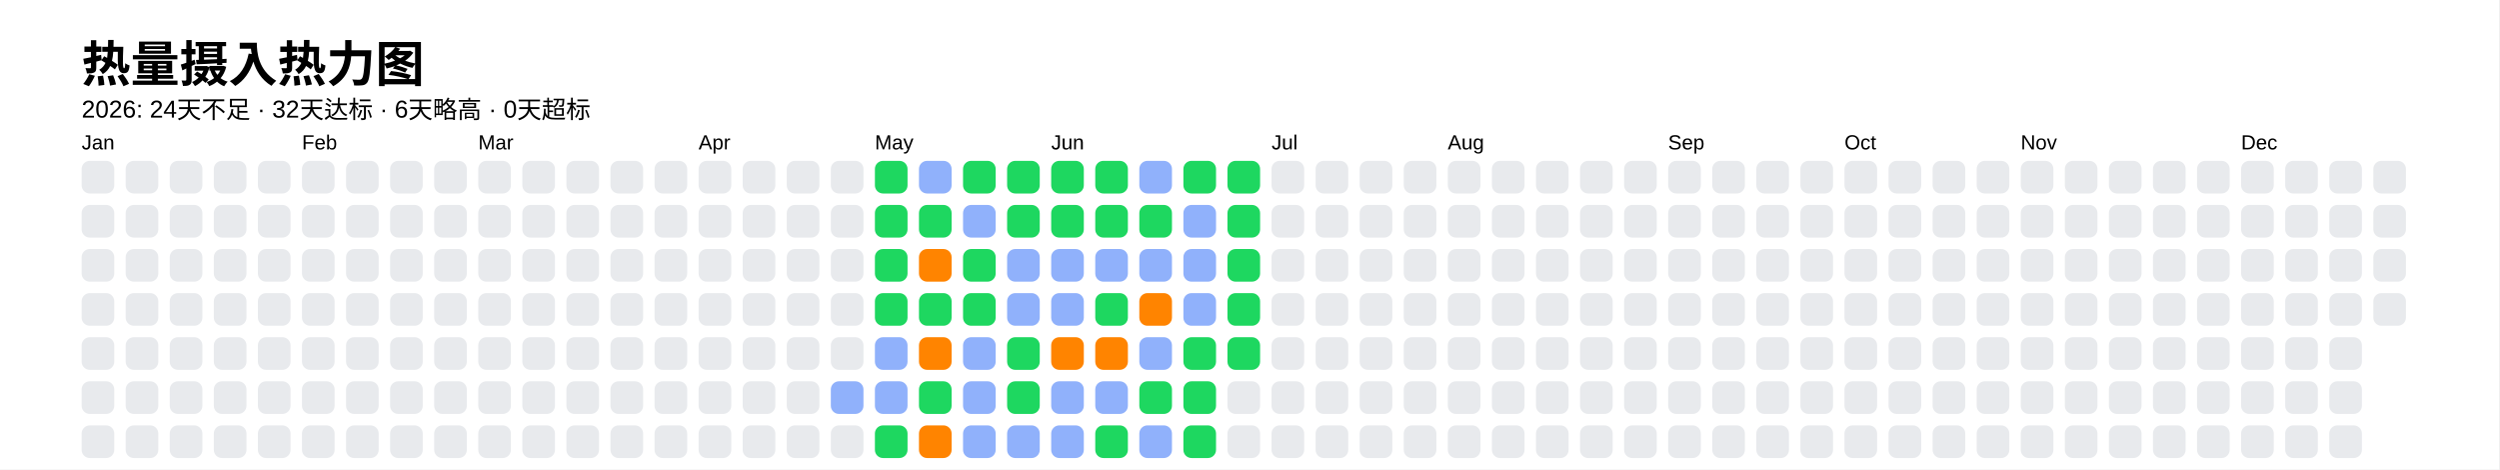
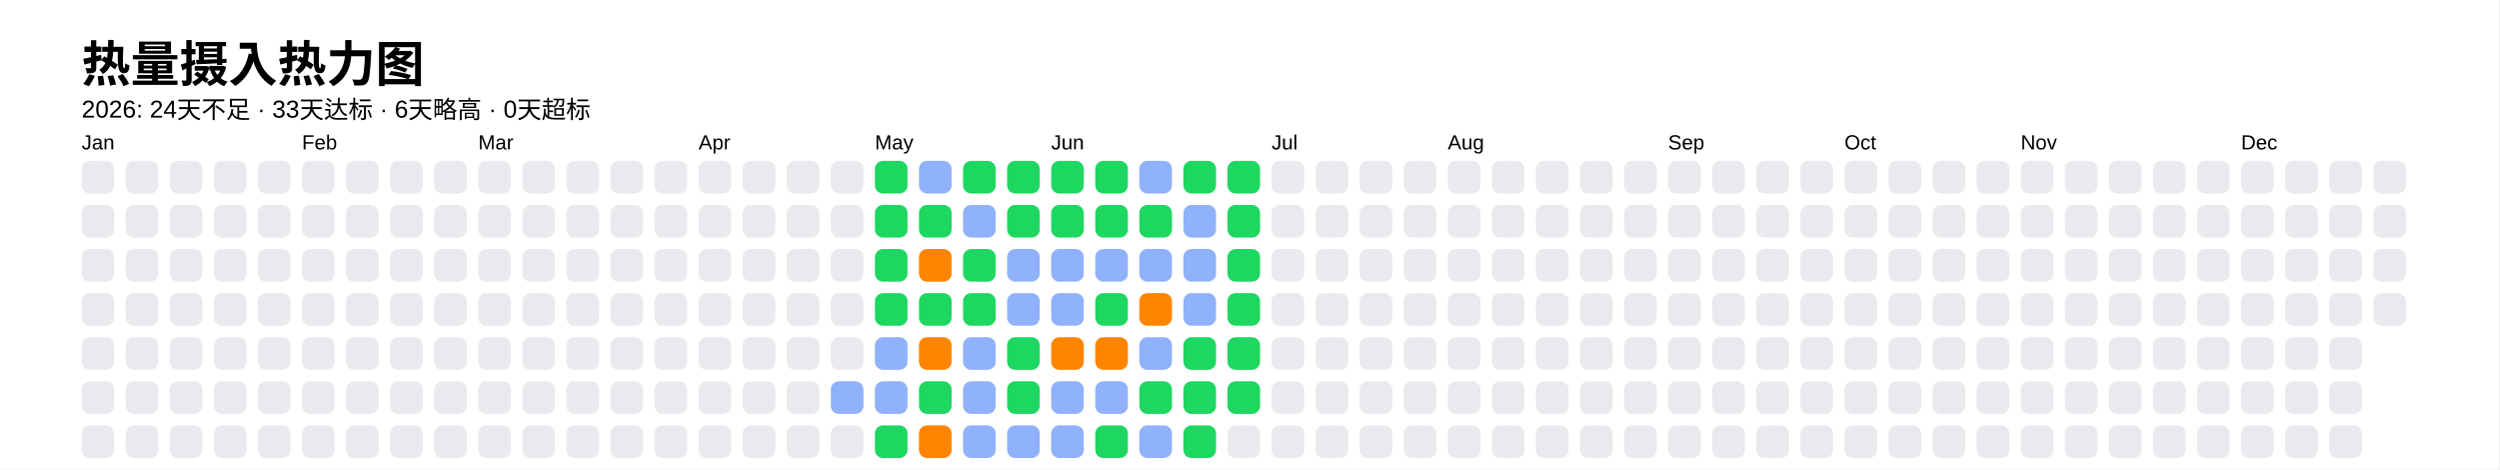
<svg xmlns="http://www.w3.org/2000/svg" style="background-color:white;" baseProfile="full" height="57.5mm" version="1.1" viewBox="0,0,306.2,57.5" width="306.2mm">
  <defs />
  <rect fill="#FFFFFF" height="57.5" width="306.2" x="0" y="0" />
  <text fill="#000000" style="font-size:6px; font-family:Arial; font-weight:bold;" x="10" y="10">热量摄入热力图</text>
-   <text fill="#000000" style="font-size:3px; font-family:Arial;" x="10" y="14.4">2026: 24天不足 · 32天达标 · 6天略高 · 0天超标</text>
+   <text fill="#000000" style="font-size:3px; font-family:Arial;" x="10" y="14.4">2026: 24天不足 · 33天达标 · 6天略高 · 0天超标</text>
  <text fill="#000000" style="font-size:2.5px; font-family:Arial" x="10" y="18.3">Jan</text>
  <rect fill="#E8EAED" height="4" rx="1" ry="1" width="4" x="10" y="19.7" />
  <rect fill="#E8EAED" height="4" rx="1" ry="1" width="4" x="10" y="25.1" />
  <rect fill="#E8EAED" height="4" rx="1" ry="1" width="4" x="10" y="30.5" />
  <rect fill="#E8EAED" height="4" rx="1" ry="1" width="4" x="10" y="35.9" />
  <rect fill="#E8EAED" height="4" rx="1" ry="1" width="4" x="10" y="41.3" />
  <rect fill="#E8EAED" height="4" rx="1" ry="1" width="4" x="10" y="46.7" />
  <rect fill="#E8EAED" height="4" rx="1" ry="1" width="4" x="10" y="52.1" />
  <rect fill="#E8EAED" height="4" rx="1" ry="1" width="4" x="15.4" y="19.7" />
  <rect fill="#E8EAED" height="4" rx="1" ry="1" width="4" x="15.4" y="25.1" />
  <rect fill="#E8EAED" height="4" rx="1" ry="1" width="4" x="15.4" y="30.5" />
  <rect fill="#E8EAED" height="4" rx="1" ry="1" width="4" x="15.4" y="35.9" />
  <rect fill="#E8EAED" height="4" rx="1" ry="1" width="4" x="15.4" y="41.3" />
  <rect fill="#E8EAED" height="4" rx="1" ry="1" width="4" x="15.4" y="46.7" />
  <rect fill="#E8EAED" height="4" rx="1" ry="1" width="4" x="15.4" y="52.1" />
  <rect fill="#E8EAED" height="4" rx="1" ry="1" width="4" x="20.8" y="19.7" />
  <rect fill="#E8EAED" height="4" rx="1" ry="1" width="4" x="20.8" y="25.1" />
  <rect fill="#E8EAED" height="4" rx="1" ry="1" width="4" x="20.8" y="30.5" />
  <rect fill="#E8EAED" height="4" rx="1" ry="1" width="4" x="20.8" y="35.9" />
  <rect fill="#E8EAED" height="4" rx="1" ry="1" width="4" x="20.8" y="41.3" />
  <rect fill="#E8EAED" height="4" rx="1" ry="1" width="4" x="20.8" y="46.7" />
  <rect fill="#E8EAED" height="4" rx="1" ry="1" width="4" x="20.8" y="52.1" />
  <rect fill="#E8EAED" height="4" rx="1" ry="1" width="4" x="26.2" y="19.7" />
  <rect fill="#E8EAED" height="4" rx="1" ry="1" width="4" x="26.2" y="25.1" />
  <rect fill="#E8EAED" height="4" rx="1" ry="1" width="4" x="26.2" y="30.5" />
  <rect fill="#E8EAED" height="4" rx="1" ry="1" width="4" x="26.2" y="35.9" />
  <rect fill="#E8EAED" height="4" rx="1" ry="1" width="4" x="26.2" y="41.3" />
  <rect fill="#E8EAED" height="4" rx="1" ry="1" width="4" x="26.2" y="46.7" />
  <rect fill="#E8EAED" height="4" rx="1" ry="1" width="4" x="26.2" y="52.1" />
  <rect fill="#E8EAED" height="4" rx="1" ry="1" width="4" x="31.6" y="19.7" />
  <rect fill="#E8EAED" height="4" rx="1" ry="1" width="4" x="31.6" y="25.1" />
  <rect fill="#E8EAED" height="4" rx="1" ry="1" width="4" x="31.6" y="30.5" />
  <rect fill="#E8EAED" height="4" rx="1" ry="1" width="4" x="31.6" y="35.9" />
  <rect fill="#E8EAED" height="4" rx="1" ry="1" width="4" x="31.6" y="41.3" />
  <rect fill="#E8EAED" height="4" rx="1" ry="1" width="4" x="31.6" y="46.7" />
  <rect fill="#E8EAED" height="4" rx="1" ry="1" width="4" x="31.6" y="52.1" />
  <text fill="#000000" style="font-size:2.5px; font-family:Arial" x="37.0" y="18.3">Feb</text>
  <rect fill="#E8EAED" height="4" rx="1" ry="1" width="4" x="37.0" y="19.7" />
  <rect fill="#E8EAED" height="4" rx="1" ry="1" width="4" x="37.0" y="25.1" />
  <rect fill="#E8EAED" height="4" rx="1" ry="1" width="4" x="37.0" y="30.5" />
  <rect fill="#E8EAED" height="4" rx="1" ry="1" width="4" x="37.0" y="35.9" />
  <rect fill="#E8EAED" height="4" rx="1" ry="1" width="4" x="37.0" y="41.3" />
  <rect fill="#E8EAED" height="4" rx="1" ry="1" width="4" x="37.0" y="46.7" />
  <rect fill="#E8EAED" height="4" rx="1" ry="1" width="4" x="37.0" y="52.1" />
  <rect fill="#E8EAED" height="4" rx="1" ry="1" width="4" x="42.4" y="19.7" />
  <rect fill="#E8EAED" height="4" rx="1" ry="1" width="4" x="42.4" y="25.1" />
  <rect fill="#E8EAED" height="4" rx="1" ry="1" width="4" x="42.4" y="30.5" />
  <rect fill="#E8EAED" height="4" rx="1" ry="1" width="4" x="42.4" y="35.9" />
  <rect fill="#E8EAED" height="4" rx="1" ry="1" width="4" x="42.4" y="41.3" />
  <rect fill="#E8EAED" height="4" rx="1" ry="1" width="4" x="42.4" y="46.7" />
  <rect fill="#E8EAED" height="4" rx="1" ry="1" width="4" x="42.4" y="52.1" />
  <rect fill="#E8EAED" height="4" rx="1" ry="1" width="4" x="47.8" y="19.7" />
  <rect fill="#E8EAED" height="4" rx="1" ry="1" width="4" x="47.8" y="25.1" />
  <rect fill="#E8EAED" height="4" rx="1" ry="1" width="4" x="47.8" y="30.5" />
  <rect fill="#E8EAED" height="4" rx="1" ry="1" width="4" x="47.8" y="35.9" />
  <rect fill="#E8EAED" height="4" rx="1" ry="1" width="4" x="47.8" y="41.3" />
  <rect fill="#E8EAED" height="4" rx="1" ry="1" width="4" x="47.8" y="46.7" />
  <rect fill="#E8EAED" height="4" rx="1" ry="1" width="4" x="47.8" y="52.1" />
  <rect fill="#E8EAED" height="4" rx="1" ry="1" width="4" x="53.2" y="19.7" />
  <rect fill="#E8EAED" height="4" rx="1" ry="1" width="4" x="53.2" y="25.1" />
  <rect fill="#E8EAED" height="4" rx="1" ry="1" width="4" x="53.2" y="30.5" />
  <rect fill="#E8EAED" height="4" rx="1" ry="1" width="4" x="53.2" y="35.9" />
  <rect fill="#E8EAED" height="4" rx="1" ry="1" width="4" x="53.2" y="41.3" />
  <rect fill="#E8EAED" height="4" rx="1" ry="1" width="4" x="53.2" y="46.7" />
  <rect fill="#E8EAED" height="4" rx="1" ry="1" width="4" x="53.2" y="52.1" />
  <text fill="#000000" style="font-size:2.5px; font-family:Arial" x="58.6" y="18.3">Mar</text>
  <rect fill="#E8EAED" height="4" rx="1" ry="1" width="4" x="58.6" y="19.7" />
  <rect fill="#E8EAED" height="4" rx="1" ry="1" width="4" x="58.6" y="25.1" />
  <rect fill="#E8EAED" height="4" rx="1" ry="1" width="4" x="58.6" y="30.5" />
  <rect fill="#E8EAED" height="4" rx="1" ry="1" width="4" x="58.6" y="35.9" />
  <rect fill="#E8EAED" height="4" rx="1" ry="1" width="4" x="58.6" y="41.3" />
  <rect fill="#E8EAED" height="4" rx="1" ry="1" width="4" x="58.6" y="46.7" />
  <rect fill="#E8EAED" height="4" rx="1" ry="1" width="4" x="58.6" y="52.1" />
  <rect fill="#E8EAED" height="4" rx="1" ry="1" width="4" x="64" y="19.7" />
  <rect fill="#E8EAED" height="4" rx="1" ry="1" width="4" x="64" y="25.1" />
  <rect fill="#E8EAED" height="4" rx="1" ry="1" width="4" x="64" y="30.5" />
  <rect fill="#E8EAED" height="4" rx="1" ry="1" width="4" x="64" y="35.9" />
  <rect fill="#E8EAED" height="4" rx="1" ry="1" width="4" x="64" y="41.3" />
  <rect fill="#E8EAED" height="4" rx="1" ry="1" width="4" x="64" y="46.7" />
  <rect fill="#E8EAED" height="4" rx="1" ry="1" width="4" x="64" y="52.1" />
  <rect fill="#E8EAED" height="4" rx="1" ry="1" width="4" x="69.4" y="19.7" />
  <rect fill="#E8EAED" height="4" rx="1" ry="1" width="4" x="69.4" y="25.1" />
  <rect fill="#E8EAED" height="4" rx="1" ry="1" width="4" x="69.4" y="30.5" />
  <rect fill="#E8EAED" height="4" rx="1" ry="1" width="4" x="69.4" y="35.9" />
  <rect fill="#E8EAED" height="4" rx="1" ry="1" width="4" x="69.4" y="41.3" />
  <rect fill="#E8EAED" height="4" rx="1" ry="1" width="4" x="69.4" y="46.7" />
  <rect fill="#E8EAED" height="4" rx="1" ry="1" width="4" x="69.4" y="52.1" />
  <rect fill="#E8EAED" height="4" rx="1" ry="1" width="4" x="74.8" y="19.7" />
  <rect fill="#E8EAED" height="4" rx="1" ry="1" width="4" x="74.8" y="25.1" />
  <rect fill="#E8EAED" height="4" rx="1" ry="1" width="4" x="74.8" y="30.5" />
  <rect fill="#E8EAED" height="4" rx="1" ry="1" width="4" x="74.8" y="35.9" />
  <rect fill="#E8EAED" height="4" rx="1" ry="1" width="4" x="74.8" y="41.3" />
  <rect fill="#E8EAED" height="4" rx="1" ry="1" width="4" x="74.8" y="46.7" />
  <rect fill="#E8EAED" height="4" rx="1" ry="1" width="4" x="74.8" y="52.1" />
  <rect fill="#E8EAED" height="4" rx="1" ry="1" width="4" x="80.2" y="19.7" />
  <rect fill="#E8EAED" height="4" rx="1" ry="1" width="4" x="80.2" y="25.1" />
  <rect fill="#E8EAED" height="4" rx="1" ry="1" width="4" x="80.2" y="30.5" />
  <rect fill="#E8EAED" height="4" rx="1" ry="1" width="4" x="80.2" y="35.9" />
  <rect fill="#E8EAED" height="4" rx="1" ry="1" width="4" x="80.2" y="41.3" />
  <rect fill="#E8EAED" height="4" rx="1" ry="1" width="4" x="80.2" y="46.7" />
  <rect fill="#E8EAED" height="4" rx="1" ry="1" width="4" x="80.2" y="52.1" />
  <text fill="#000000" style="font-size:2.5px; font-family:Arial" x="85.6" y="18.3">Apr</text>
  <rect fill="#E8EAED" height="4" rx="1" ry="1" width="4" x="85.6" y="19.7" />
  <rect fill="#E8EAED" height="4" rx="1" ry="1" width="4" x="85.6" y="25.1" />
  <rect fill="#E8EAED" height="4" rx="1" ry="1" width="4" x="85.6" y="30.5" />
  <rect fill="#E8EAED" height="4" rx="1" ry="1" width="4" x="85.6" y="35.9" />
  <rect fill="#E8EAED" height="4" rx="1" ry="1" width="4" x="85.6" y="41.3" />
  <rect fill="#E8EAED" height="4" rx="1" ry="1" width="4" x="85.6" y="46.7" />
  <rect fill="#E8EAED" height="4" rx="1" ry="1" width="4" x="85.6" y="52.1" />
  <rect fill="#E8EAED" height="4" rx="1" ry="1" width="4" x="91" y="19.7" />
  <rect fill="#E8EAED" height="4" rx="1" ry="1" width="4" x="91" y="25.1" />
  <rect fill="#E8EAED" height="4" rx="1" ry="1" width="4" x="91" y="30.5" />
  <rect fill="#E8EAED" height="4" rx="1" ry="1" width="4" x="91" y="35.9" />
  <rect fill="#E8EAED" height="4" rx="1" ry="1" width="4" x="91" y="41.3" />
  <rect fill="#E8EAED" height="4" rx="1" ry="1" width="4" x="91" y="46.7" />
  <rect fill="#E8EAED" height="4" rx="1" ry="1" width="4" x="91" y="52.1" />
  <rect fill="#E8EAED" height="4" rx="1" ry="1" width="4" x="96.4" y="19.7" />
  <rect fill="#E8EAED" height="4" rx="1" ry="1" width="4" x="96.4" y="25.1" />
  <rect fill="#E8EAED" height="4" rx="1" ry="1" width="4" x="96.4" y="30.5" />
  <rect fill="#E8EAED" height="4" rx="1" ry="1" width="4" x="96.4" y="35.9" />
  <rect fill="#E8EAED" height="4" rx="1" ry="1" width="4" x="96.4" y="41.3" />
  <rect fill="#E8EAED" height="4" rx="1" ry="1" width="4" x="96.4" y="46.7" />
  <rect fill="#E8EAED" height="4" rx="1" ry="1" width="4" x="96.4" y="52.1" />
  <rect fill="#E8EAED" height="4" rx="1" ry="1" width="4" x="101.8" y="19.7" />
  <rect fill="#E8EAED" height="4" rx="1" ry="1" width="4" x="101.8" y="25.1" />
  <rect fill="#E8EAED" height="4" rx="1" ry="1" width="4" x="101.8" y="30.5" />
  <rect fill="#E8EAED" height="4" rx="1" ry="1" width="4" x="101.8" y="35.9" />
  <rect fill="#E8EAED" height="4" rx="1" ry="1" width="4" x="101.8" y="41.3" />
  <rect fill="#90b1fb" height="4" rx="1" ry="1" width="4" x="101.8" y="46.7" />
  <rect fill="#E8EAED" height="4" rx="1" ry="1" width="4" x="101.8" y="52.1" />
  <text fill="#000000" style="font-size:2.5px; font-family:Arial" x="107.2" y="18.3">May</text>
  <rect fill="#1ed760" height="4" rx="1" ry="1" width="4" x="107.2" y="19.7" />
  <rect fill="#1ed760" height="4" rx="1" ry="1" width="4" x="107.2" y="25.1" />
  <rect fill="#1ed760" height="4" rx="1" ry="1" width="4" x="107.2" y="30.5" />
  <rect fill="#1ed760" height="4" rx="1" ry="1" width="4" x="107.2" y="35.9" />
  <rect fill="#90b1fb" height="4" rx="1" ry="1" width="4" x="107.2" y="41.3" />
  <rect fill="#90b1fb" height="4" rx="1" ry="1" width="4" x="107.2" y="46.7" />
  <rect fill="#1ed760" height="4" rx="1" ry="1" width="4" x="107.2" y="52.1" />
  <rect fill="#90b1fb" height="4" rx="1" ry="1" width="4" x="112.6" y="19.7" />
  <rect fill="#1ed760" height="4" rx="1" ry="1" width="4" x="112.6" y="25.1" />
  <rect fill="#ff8400" height="4" rx="1" ry="1" width="4" x="112.6" y="30.5" />
  <rect fill="#1ed760" height="4" rx="1" ry="1" width="4" x="112.6" y="35.9" />
  <rect fill="#ff8400" height="4" rx="1" ry="1" width="4" x="112.6" y="41.3" />
  <rect fill="#1ed760" height="4" rx="1" ry="1" width="4" x="112.6" y="46.7" />
  <rect fill="#ff8400" height="4" rx="1" ry="1" width="4" x="112.6" y="52.1" />
  <rect fill="#1ed760" height="4" rx="1" ry="1" width="4" x="118" y="19.7" />
  <rect fill="#90b1fb" height="4" rx="1" ry="1" width="4" x="118" y="25.1" />
  <rect fill="#1ed760" height="4" rx="1" ry="1" width="4" x="118" y="30.5" />
  <rect fill="#1ed760" height="4" rx="1" ry="1" width="4" x="118" y="35.9" />
  <rect fill="#90b1fb" height="4" rx="1" ry="1" width="4" x="118" y="41.3" />
  <rect fill="#90b1fb" height="4" rx="1" ry="1" width="4" x="118" y="46.7" />
  <rect fill="#90b1fb" height="4" rx="1" ry="1" width="4" x="118" y="52.1" />
  <rect fill="#1ed760" height="4" rx="1" ry="1" width="4" x="123.4" y="19.7" />
  <rect fill="#1ed760" height="4" rx="1" ry="1" width="4" x="123.4" y="25.1" />
  <rect fill="#90b1fb" height="4" rx="1" ry="1" width="4" x="123.4" y="30.5" />
  <rect fill="#90b1fb" height="4" rx="1" ry="1" width="4" x="123.4" y="35.9" />
  <rect fill="#1ed760" height="4" rx="1" ry="1" width="4" x="123.4" y="41.3" />
  <rect fill="#1ed760" height="4" rx="1" ry="1" width="4" x="123.4" y="46.7" />
  <rect fill="#90b1fb" height="4" rx="1" ry="1" width="4" x="123.4" y="52.1" />
  <text fill="#000000" style="font-size:2.5px; font-family:Arial" x="128.8" y="18.3">Jun</text>
  <rect fill="#1ed760" height="4" rx="1" ry="1" width="4" x="128.8" y="19.7" />
  <rect fill="#1ed760" height="4" rx="1" ry="1" width="4" x="128.8" y="25.1" />
  <rect fill="#90b1fb" height="4" rx="1" ry="1" width="4" x="128.8" y="30.5" />
  <rect fill="#90b1fb" height="4" rx="1" ry="1" width="4" x="128.8" y="35.9" />
  <rect fill="#ff8400" height="4" rx="1" ry="1" width="4" x="128.8" y="41.3" />
  <rect fill="#90b1fb" height="4" rx="1" ry="1" width="4" x="128.8" y="46.7" />
  <rect fill="#90b1fb" height="4" rx="1" ry="1" width="4" x="128.8" y="52.1" />
  <rect fill="#1ed760" height="4" rx="1" ry="1" width="4" x="134.2" y="19.7" />
  <rect fill="#1ed760" height="4" rx="1" ry="1" width="4" x="134.2" y="25.1" />
  <rect fill="#90b1fb" height="4" rx="1" ry="1" width="4" x="134.2" y="30.5" />
  <rect fill="#1ed760" height="4" rx="1" ry="1" width="4" x="134.2" y="35.9" />
  <rect fill="#ff8400" height="4" rx="1" ry="1" width="4" x="134.2" y="41.3" />
  <rect fill="#90b1fb" height="4" rx="1" ry="1" width="4" x="134.2" y="46.7" />
  <rect fill="#1ed760" height="4" rx="1" ry="1" width="4" x="134.2" y="52.1" />
  <rect fill="#90b1fb" height="4" rx="1" ry="1" width="4" x="139.6" y="19.7" />
  <rect fill="#1ed760" height="4" rx="1" ry="1" width="4" x="139.6" y="25.1" />
  <rect fill="#90b1fb" height="4" rx="1" ry="1" width="4" x="139.6" y="30.5" />
  <rect fill="#ff8400" height="4" rx="1" ry="1" width="4" x="139.6" y="35.9" />
  <rect fill="#90b1fb" height="4" rx="1" ry="1" width="4" x="139.6" y="41.3" />
  <rect fill="#1ed760" height="4" rx="1" ry="1" width="4" x="139.6" y="46.7" />
  <rect fill="#90b1fb" height="4" rx="1" ry="1" width="4" x="139.6" y="52.1" />
  <rect fill="#1ed760" height="4" rx="1" ry="1" width="4" x="145" y="19.7" />
  <rect fill="#90b1fb" height="4" rx="1" ry="1" width="4" x="145" y="25.1" />
  <rect fill="#90b1fb" height="4" rx="1" ry="1" width="4" x="145" y="30.5" />
  <rect fill="#90b1fb" height="4" rx="1" ry="1" width="4" x="145" y="35.9" />
  <rect fill="#1ed760" height="4" rx="1" ry="1" width="4" x="145" y="41.3" />
  <rect fill="#1ed760" height="4" rx="1" ry="1" width="4" x="145" y="46.7" />
  <rect fill="#1ed760" height="4" rx="1" ry="1" width="4" x="145" y="52.1" />
  <rect fill="#1ed760" height="4" rx="1" ry="1" width="4" x="150.4" y="19.7" />
  <rect fill="#1ed760" height="4" rx="1" ry="1" width="4" x="150.4" y="25.1" />
  <rect fill="#1ed760" height="4" rx="1" ry="1" width="4" x="150.4" y="30.5" />
  <rect fill="#1ed760" height="4" rx="1" ry="1" width="4" x="150.4" y="35.9" />
  <rect fill="#1ed760" height="4" rx="1" ry="1" width="4" x="150.4" y="41.3" />
-   <rect fill="#E8EAED" height="4" rx="1" ry="1" width="4" x="150.4" y="46.7" />
+   <rect fill="#1ed760" height="4" rx="1" ry="1" width="4" x="150.4" y="46.7" />
  <rect fill="#E8EAED" height="4" rx="1" ry="1" width="4" x="150.4" y="52.1" />
  <text fill="#000000" style="font-size:2.5px; font-family:Arial" x="155.8" y="18.3">Jul</text>
  <rect fill="#E8EAED" height="4" rx="1" ry="1" width="4" x="155.8" y="19.7" />
  <rect fill="#E8EAED" height="4" rx="1" ry="1" width="4" x="155.8" y="25.1" />
  <rect fill="#E8EAED" height="4" rx="1" ry="1" width="4" x="155.8" y="30.5" />
  <rect fill="#E8EAED" height="4" rx="1" ry="1" width="4" x="155.8" y="35.9" />
  <rect fill="#E8EAED" height="4" rx="1" ry="1" width="4" x="155.8" y="41.3" />
  <rect fill="#E8EAED" height="4" rx="1" ry="1" width="4" x="155.8" y="46.7" />
  <rect fill="#E8EAED" height="4" rx="1" ry="1" width="4" x="155.8" y="52.1" />
  <rect fill="#E8EAED" height="4" rx="1" ry="1" width="4" x="161.2" y="19.7" />
  <rect fill="#E8EAED" height="4" rx="1" ry="1" width="4" x="161.2" y="25.1" />
  <rect fill="#E8EAED" height="4" rx="1" ry="1" width="4" x="161.2" y="30.5" />
  <rect fill="#E8EAED" height="4" rx="1" ry="1" width="4" x="161.2" y="35.9" />
  <rect fill="#E8EAED" height="4" rx="1" ry="1" width="4" x="161.2" y="41.3" />
  <rect fill="#E8EAED" height="4" rx="1" ry="1" width="4" x="161.2" y="46.7" />
  <rect fill="#E8EAED" height="4" rx="1" ry="1" width="4" x="161.2" y="52.1" />
  <rect fill="#E8EAED" height="4" rx="1" ry="1" width="4" x="166.6" y="19.7" />
  <rect fill="#E8EAED" height="4" rx="1" ry="1" width="4" x="166.6" y="25.1" />
  <rect fill="#E8EAED" height="4" rx="1" ry="1" width="4" x="166.6" y="30.5" />
  <rect fill="#E8EAED" height="4" rx="1" ry="1" width="4" x="166.6" y="35.9" />
  <rect fill="#E8EAED" height="4" rx="1" ry="1" width="4" x="166.6" y="41.3" />
  <rect fill="#E8EAED" height="4" rx="1" ry="1" width="4" x="166.6" y="46.7" />
  <rect fill="#E8EAED" height="4" rx="1" ry="1" width="4" x="166.6" y="52.1" />
  <rect fill="#E8EAED" height="4" rx="1" ry="1" width="4" x="172" y="19.7" />
  <rect fill="#E8EAED" height="4" rx="1" ry="1" width="4" x="172" y="25.1" />
  <rect fill="#E8EAED" height="4" rx="1" ry="1" width="4" x="172" y="30.5" />
  <rect fill="#E8EAED" height="4" rx="1" ry="1" width="4" x="172" y="35.9" />
  <rect fill="#E8EAED" height="4" rx="1" ry="1" width="4" x="172" y="41.3" />
  <rect fill="#E8EAED" height="4" rx="1" ry="1" width="4" x="172" y="46.7" />
  <rect fill="#E8EAED" height="4" rx="1" ry="1" width="4" x="172" y="52.1" />
  <text fill="#000000" style="font-size:2.5px; font-family:Arial" x="177.4" y="18.3">Aug</text>
  <rect fill="#E8EAED" height="4" rx="1" ry="1" width="4" x="177.4" y="19.7" />
  <rect fill="#E8EAED" height="4" rx="1" ry="1" width="4" x="177.4" y="25.1" />
  <rect fill="#E8EAED" height="4" rx="1" ry="1" width="4" x="177.4" y="30.5" />
  <rect fill="#E8EAED" height="4" rx="1" ry="1" width="4" x="177.4" y="35.9" />
  <rect fill="#E8EAED" height="4" rx="1" ry="1" width="4" x="177.4" y="41.3" />
  <rect fill="#E8EAED" height="4" rx="1" ry="1" width="4" x="177.4" y="46.7" />
  <rect fill="#E8EAED" height="4" rx="1" ry="1" width="4" x="177.4" y="52.1" />
  <rect fill="#E8EAED" height="4" rx="1" ry="1" width="4" x="182.8" y="19.7" />
  <rect fill="#E8EAED" height="4" rx="1" ry="1" width="4" x="182.8" y="25.1" />
  <rect fill="#E8EAED" height="4" rx="1" ry="1" width="4" x="182.8" y="30.5" />
  <rect fill="#E8EAED" height="4" rx="1" ry="1" width="4" x="182.8" y="35.9" />
  <rect fill="#E8EAED" height="4" rx="1" ry="1" width="4" x="182.8" y="41.3" />
  <rect fill="#E8EAED" height="4" rx="1" ry="1" width="4" x="182.8" y="46.7" />
  <rect fill="#E8EAED" height="4" rx="1" ry="1" width="4" x="182.8" y="52.1" />
  <rect fill="#E8EAED" height="4" rx="1" ry="1" width="4" x="188.2" y="19.7" />
  <rect fill="#E8EAED" height="4" rx="1" ry="1" width="4" x="188.2" y="25.1" />
  <rect fill="#E8EAED" height="4" rx="1" ry="1" width="4" x="188.2" y="30.5" />
  <rect fill="#E8EAED" height="4" rx="1" ry="1" width="4" x="188.2" y="35.9" />
  <rect fill="#E8EAED" height="4" rx="1" ry="1" width="4" x="188.2" y="41.3" />
  <rect fill="#E8EAED" height="4" rx="1" ry="1" width="4" x="188.2" y="46.7" />
  <rect fill="#E8EAED" height="4" rx="1" ry="1" width="4" x="188.2" y="52.1" />
  <rect fill="#E8EAED" height="4" rx="1" ry="1" width="4" x="193.6" y="19.7" />
  <rect fill="#E8EAED" height="4" rx="1" ry="1" width="4" x="193.6" y="25.1" />
  <rect fill="#E8EAED" height="4" rx="1" ry="1" width="4" x="193.6" y="30.5" />
  <rect fill="#E8EAED" height="4" rx="1" ry="1" width="4" x="193.6" y="35.9" />
  <rect fill="#E8EAED" height="4" rx="1" ry="1" width="4" x="193.6" y="41.3" />
  <rect fill="#E8EAED" height="4" rx="1" ry="1" width="4" x="193.6" y="46.7" />
  <rect fill="#E8EAED" height="4" rx="1" ry="1" width="4" x="193.6" y="52.1" />
  <rect fill="#E8EAED" height="4" rx="1" ry="1" width="4" x="199" y="19.7" />
  <rect fill="#E8EAED" height="4" rx="1" ry="1" width="4" x="199" y="25.1" />
  <rect fill="#E8EAED" height="4" rx="1" ry="1" width="4" x="199" y="30.5" />
  <rect fill="#E8EAED" height="4" rx="1" ry="1" width="4" x="199" y="35.9" />
  <rect fill="#E8EAED" height="4" rx="1" ry="1" width="4" x="199" y="41.3" />
  <rect fill="#E8EAED" height="4" rx="1" ry="1" width="4" x="199" y="46.7" />
  <rect fill="#E8EAED" height="4" rx="1" ry="1" width="4" x="199" y="52.1" />
  <text fill="#000000" style="font-size:2.5px; font-family:Arial" x="204.4" y="18.3">Sep</text>
  <rect fill="#E8EAED" height="4" rx="1" ry="1" width="4" x="204.4" y="19.7" />
  <rect fill="#E8EAED" height="4" rx="1" ry="1" width="4" x="204.4" y="25.1" />
  <rect fill="#E8EAED" height="4" rx="1" ry="1" width="4" x="204.4" y="30.5" />
  <rect fill="#E8EAED" height="4" rx="1" ry="1" width="4" x="204.4" y="35.9" />
  <rect fill="#E8EAED" height="4" rx="1" ry="1" width="4" x="204.4" y="41.3" />
  <rect fill="#E8EAED" height="4" rx="1" ry="1" width="4" x="204.4" y="46.7" />
  <rect fill="#E8EAED" height="4" rx="1" ry="1" width="4" x="204.4" y="52.1" />
  <rect fill="#E8EAED" height="4" rx="1" ry="1" width="4" x="209.8" y="19.7" />
  <rect fill="#E8EAED" height="4" rx="1" ry="1" width="4" x="209.8" y="25.1" />
  <rect fill="#E8EAED" height="4" rx="1" ry="1" width="4" x="209.8" y="30.5" />
  <rect fill="#E8EAED" height="4" rx="1" ry="1" width="4" x="209.8" y="35.9" />
  <rect fill="#E8EAED" height="4" rx="1" ry="1" width="4" x="209.8" y="41.3" />
  <rect fill="#E8EAED" height="4" rx="1" ry="1" width="4" x="209.8" y="46.7" />
  <rect fill="#E8EAED" height="4" rx="1" ry="1" width="4" x="209.8" y="52.1" />
  <rect fill="#E8EAED" height="4" rx="1" ry="1" width="4" x="215.2" y="19.7" />
  <rect fill="#E8EAED" height="4" rx="1" ry="1" width="4" x="215.2" y="25.1" />
  <rect fill="#E8EAED" height="4" rx="1" ry="1" width="4" x="215.2" y="30.5" />
  <rect fill="#E8EAED" height="4" rx="1" ry="1" width="4" x="215.2" y="35.9" />
  <rect fill="#E8EAED" height="4" rx="1" ry="1" width="4" x="215.2" y="41.3" />
  <rect fill="#E8EAED" height="4" rx="1" ry="1" width="4" x="215.2" y="46.7" />
  <rect fill="#E8EAED" height="4" rx="1" ry="1" width="4" x="215.2" y="52.1" />
  <rect fill="#E8EAED" height="4" rx="1" ry="1" width="4" x="220.6" y="19.7" />
  <rect fill="#E8EAED" height="4" rx="1" ry="1" width="4" x="220.6" y="25.1" />
  <rect fill="#E8EAED" height="4" rx="1" ry="1" width="4" x="220.6" y="30.5" />
  <rect fill="#E8EAED" height="4" rx="1" ry="1" width="4" x="220.6" y="35.9" />
  <rect fill="#E8EAED" height="4" rx="1" ry="1" width="4" x="220.6" y="41.3" />
  <rect fill="#E8EAED" height="4" rx="1" ry="1" width="4" x="220.6" y="46.7" />
  <rect fill="#E8EAED" height="4" rx="1" ry="1" width="4" x="220.6" y="52.1" />
  <text fill="#000000" style="font-size:2.5px; font-family:Arial" x="226" y="18.3">Oct</text>
  <rect fill="#E8EAED" height="4" rx="1" ry="1" width="4" x="226" y="19.7" />
  <rect fill="#E8EAED" height="4" rx="1" ry="1" width="4" x="226" y="25.1" />
  <rect fill="#E8EAED" height="4" rx="1" ry="1" width="4" x="226" y="30.5" />
  <rect fill="#E8EAED" height="4" rx="1" ry="1" width="4" x="226" y="35.9" />
  <rect fill="#E8EAED" height="4" rx="1" ry="1" width="4" x="226" y="41.3" />
  <rect fill="#E8EAED" height="4" rx="1" ry="1" width="4" x="226" y="46.7" />
  <rect fill="#E8EAED" height="4" rx="1" ry="1" width="4" x="226" y="52.1" />
  <rect fill="#E8EAED" height="4" rx="1" ry="1" width="4" x="231.4" y="19.7" />
  <rect fill="#E8EAED" height="4" rx="1" ry="1" width="4" x="231.4" y="25.1" />
  <rect fill="#E8EAED" height="4" rx="1" ry="1" width="4" x="231.4" y="30.5" />
  <rect fill="#E8EAED" height="4" rx="1" ry="1" width="4" x="231.4" y="35.9" />
  <rect fill="#E8EAED" height="4" rx="1" ry="1" width="4" x="231.4" y="41.3" />
  <rect fill="#E8EAED" height="4" rx="1" ry="1" width="4" x="231.4" y="46.7" />
  <rect fill="#E8EAED" height="4" rx="1" ry="1" width="4" x="231.4" y="52.1" />
  <rect fill="#E8EAED" height="4" rx="1" ry="1" width="4" x="236.8" y="19.7" />
  <rect fill="#E8EAED" height="4" rx="1" ry="1" width="4" x="236.8" y="25.1" />
  <rect fill="#E8EAED" height="4" rx="1" ry="1" width="4" x="236.8" y="30.5" />
  <rect fill="#E8EAED" height="4" rx="1" ry="1" width="4" x="236.8" y="35.9" />
  <rect fill="#E8EAED" height="4" rx="1" ry="1" width="4" x="236.8" y="41.3" />
  <rect fill="#E8EAED" height="4" rx="1" ry="1" width="4" x="236.8" y="46.7" />
  <rect fill="#E8EAED" height="4" rx="1" ry="1" width="4" x="236.8" y="52.1" />
  <rect fill="#E8EAED" height="4" rx="1" ry="1" width="4" x="242.2" y="19.7" />
  <rect fill="#E8EAED" height="4" rx="1" ry="1" width="4" x="242.2" y="25.1" />
  <rect fill="#E8EAED" height="4" rx="1" ry="1" width="4" x="242.2" y="30.5" />
  <rect fill="#E8EAED" height="4" rx="1" ry="1" width="4" x="242.2" y="35.9" />
  <rect fill="#E8EAED" height="4" rx="1" ry="1" width="4" x="242.2" y="41.3" />
  <rect fill="#E8EAED" height="4" rx="1" ry="1" width="4" x="242.2" y="46.7" />
  <rect fill="#E8EAED" height="4" rx="1" ry="1" width="4" x="242.2" y="52.1" />
  <text fill="#000000" style="font-size:2.5px; font-family:Arial" x="247.6" y="18.3">Nov</text>
  <rect fill="#E8EAED" height="4" rx="1" ry="1" width="4" x="247.6" y="19.7" />
  <rect fill="#E8EAED" height="4" rx="1" ry="1" width="4" x="247.6" y="25.1" />
  <rect fill="#E8EAED" height="4" rx="1" ry="1" width="4" x="247.6" y="30.5" />
  <rect fill="#E8EAED" height="4" rx="1" ry="1" width="4" x="247.6" y="35.9" />
  <rect fill="#E8EAED" height="4" rx="1" ry="1" width="4" x="247.6" y="41.3" />
  <rect fill="#E8EAED" height="4" rx="1" ry="1" width="4" x="247.6" y="46.7" />
  <rect fill="#E8EAED" height="4" rx="1" ry="1" width="4" x="247.6" y="52.1" />
  <rect fill="#E8EAED" height="4" rx="1" ry="1" width="4" x="253" y="19.7" />
  <rect fill="#E8EAED" height="4" rx="1" ry="1" width="4" x="253" y="25.1" />
  <rect fill="#E8EAED" height="4" rx="1" ry="1" width="4" x="253" y="30.5" />
  <rect fill="#E8EAED" height="4" rx="1" ry="1" width="4" x="253" y="35.9" />
  <rect fill="#E8EAED" height="4" rx="1" ry="1" width="4" x="253" y="41.3" />
  <rect fill="#E8EAED" height="4" rx="1" ry="1" width="4" x="253" y="46.7" />
  <rect fill="#E8EAED" height="4" rx="1" ry="1" width="4" x="253" y="52.1" />
  <rect fill="#E8EAED" height="4" rx="1" ry="1" width="4" x="258.4" y="19.7" />
  <rect fill="#E8EAED" height="4" rx="1" ry="1" width="4" x="258.4" y="25.1" />
  <rect fill="#E8EAED" height="4" rx="1" ry="1" width="4" x="258.4" y="30.5" />
  <rect fill="#E8EAED" height="4" rx="1" ry="1" width="4" x="258.4" y="35.9" />
  <rect fill="#E8EAED" height="4" rx="1" ry="1" width="4" x="258.4" y="41.3" />
  <rect fill="#E8EAED" height="4" rx="1" ry="1" width="4" x="258.4" y="46.7" />
  <rect fill="#E8EAED" height="4" rx="1" ry="1" width="4" x="258.4" y="52.1" />
  <rect fill="#E8EAED" height="4" rx="1" ry="1" width="4" x="263.8" y="19.7" />
  <rect fill="#E8EAED" height="4" rx="1" ry="1" width="4" x="263.8" y="25.1" />
  <rect fill="#E8EAED" height="4" rx="1" ry="1" width="4" x="263.8" y="30.5" />
  <rect fill="#E8EAED" height="4" rx="1" ry="1" width="4" x="263.8" y="35.9" />
  <rect fill="#E8EAED" height="4" rx="1" ry="1" width="4" x="263.8" y="41.3" />
  <rect fill="#E8EAED" height="4" rx="1" ry="1" width="4" x="263.8" y="46.7" />
  <rect fill="#E8EAED" height="4" rx="1" ry="1" width="4" x="263.8" y="52.1" />
  <rect fill="#E8EAED" height="4" rx="1" ry="1" width="4" x="269.2" y="19.7" />
  <rect fill="#E8EAED" height="4" rx="1" ry="1" width="4" x="269.2" y="25.1" />
  <rect fill="#E8EAED" height="4" rx="1" ry="1" width="4" x="269.2" y="30.5" />
  <rect fill="#E8EAED" height="4" rx="1" ry="1" width="4" x="269.2" y="35.9" />
  <rect fill="#E8EAED" height="4" rx="1" ry="1" width="4" x="269.2" y="41.3" />
  <rect fill="#E8EAED" height="4" rx="1" ry="1" width="4" x="269.2" y="46.7" />
  <rect fill="#E8EAED" height="4" rx="1" ry="1" width="4" x="269.2" y="52.1" />
  <text fill="#000000" style="font-size:2.5px; font-family:Arial" x="274.6" y="18.3">Dec</text>
  <rect fill="#E8EAED" height="4" rx="1" ry="1" width="4" x="274.6" y="19.7" />
  <rect fill="#E8EAED" height="4" rx="1" ry="1" width="4" x="274.6" y="25.1" />
  <rect fill="#E8EAED" height="4" rx="1" ry="1" width="4" x="274.6" y="30.5" />
  <rect fill="#E8EAED" height="4" rx="1" ry="1" width="4" x="274.6" y="35.9" />
  <rect fill="#E8EAED" height="4" rx="1" ry="1" width="4" x="274.6" y="41.3" />
  <rect fill="#E8EAED" height="4" rx="1" ry="1" width="4" x="274.6" y="46.7" />
  <rect fill="#E8EAED" height="4" rx="1" ry="1" width="4" x="274.6" y="52.1" />
  <rect fill="#E8EAED" height="4" rx="1" ry="1" width="4" x="280" y="19.7" />
  <rect fill="#E8EAED" height="4" rx="1" ry="1" width="4" x="280" y="25.1" />
  <rect fill="#E8EAED" height="4" rx="1" ry="1" width="4" x="280" y="30.5" />
  <rect fill="#E8EAED" height="4" rx="1" ry="1" width="4" x="280" y="35.9" />
  <rect fill="#E8EAED" height="4" rx="1" ry="1" width="4" x="280" y="41.3" />
  <rect fill="#E8EAED" height="4" rx="1" ry="1" width="4" x="280" y="46.7" />
  <rect fill="#E8EAED" height="4" rx="1" ry="1" width="4" x="280" y="52.1" />
  <rect fill="#E8EAED" height="4" rx="1" ry="1" width="4" x="285.4" y="19.7" />
  <rect fill="#E8EAED" height="4" rx="1" ry="1" width="4" x="285.4" y="25.1" />
  <rect fill="#E8EAED" height="4" rx="1" ry="1" width="4" x="285.4" y="30.5" />
  <rect fill="#E8EAED" height="4" rx="1" ry="1" width="4" x="285.4" y="35.9" />
  <rect fill="#E8EAED" height="4" rx="1" ry="1" width="4" x="285.4" y="41.3" />
  <rect fill="#E8EAED" height="4" rx="1" ry="1" width="4" x="285.4" y="46.7" />
  <rect fill="#E8EAED" height="4" rx="1" ry="1" width="4" x="285.4" y="52.1" />
  <rect fill="#E8EAED" height="4" rx="1" ry="1" width="4" x="290.8" y="19.7" />
  <rect fill="#E8EAED" height="4" rx="1" ry="1" width="4" x="290.8" y="25.1" />
  <rect fill="#E8EAED" height="4" rx="1" ry="1" width="4" x="290.8" y="30.5" />
  <rect fill="#E8EAED" height="4" rx="1" ry="1" width="4" x="290.8" y="35.9" />
</svg>
